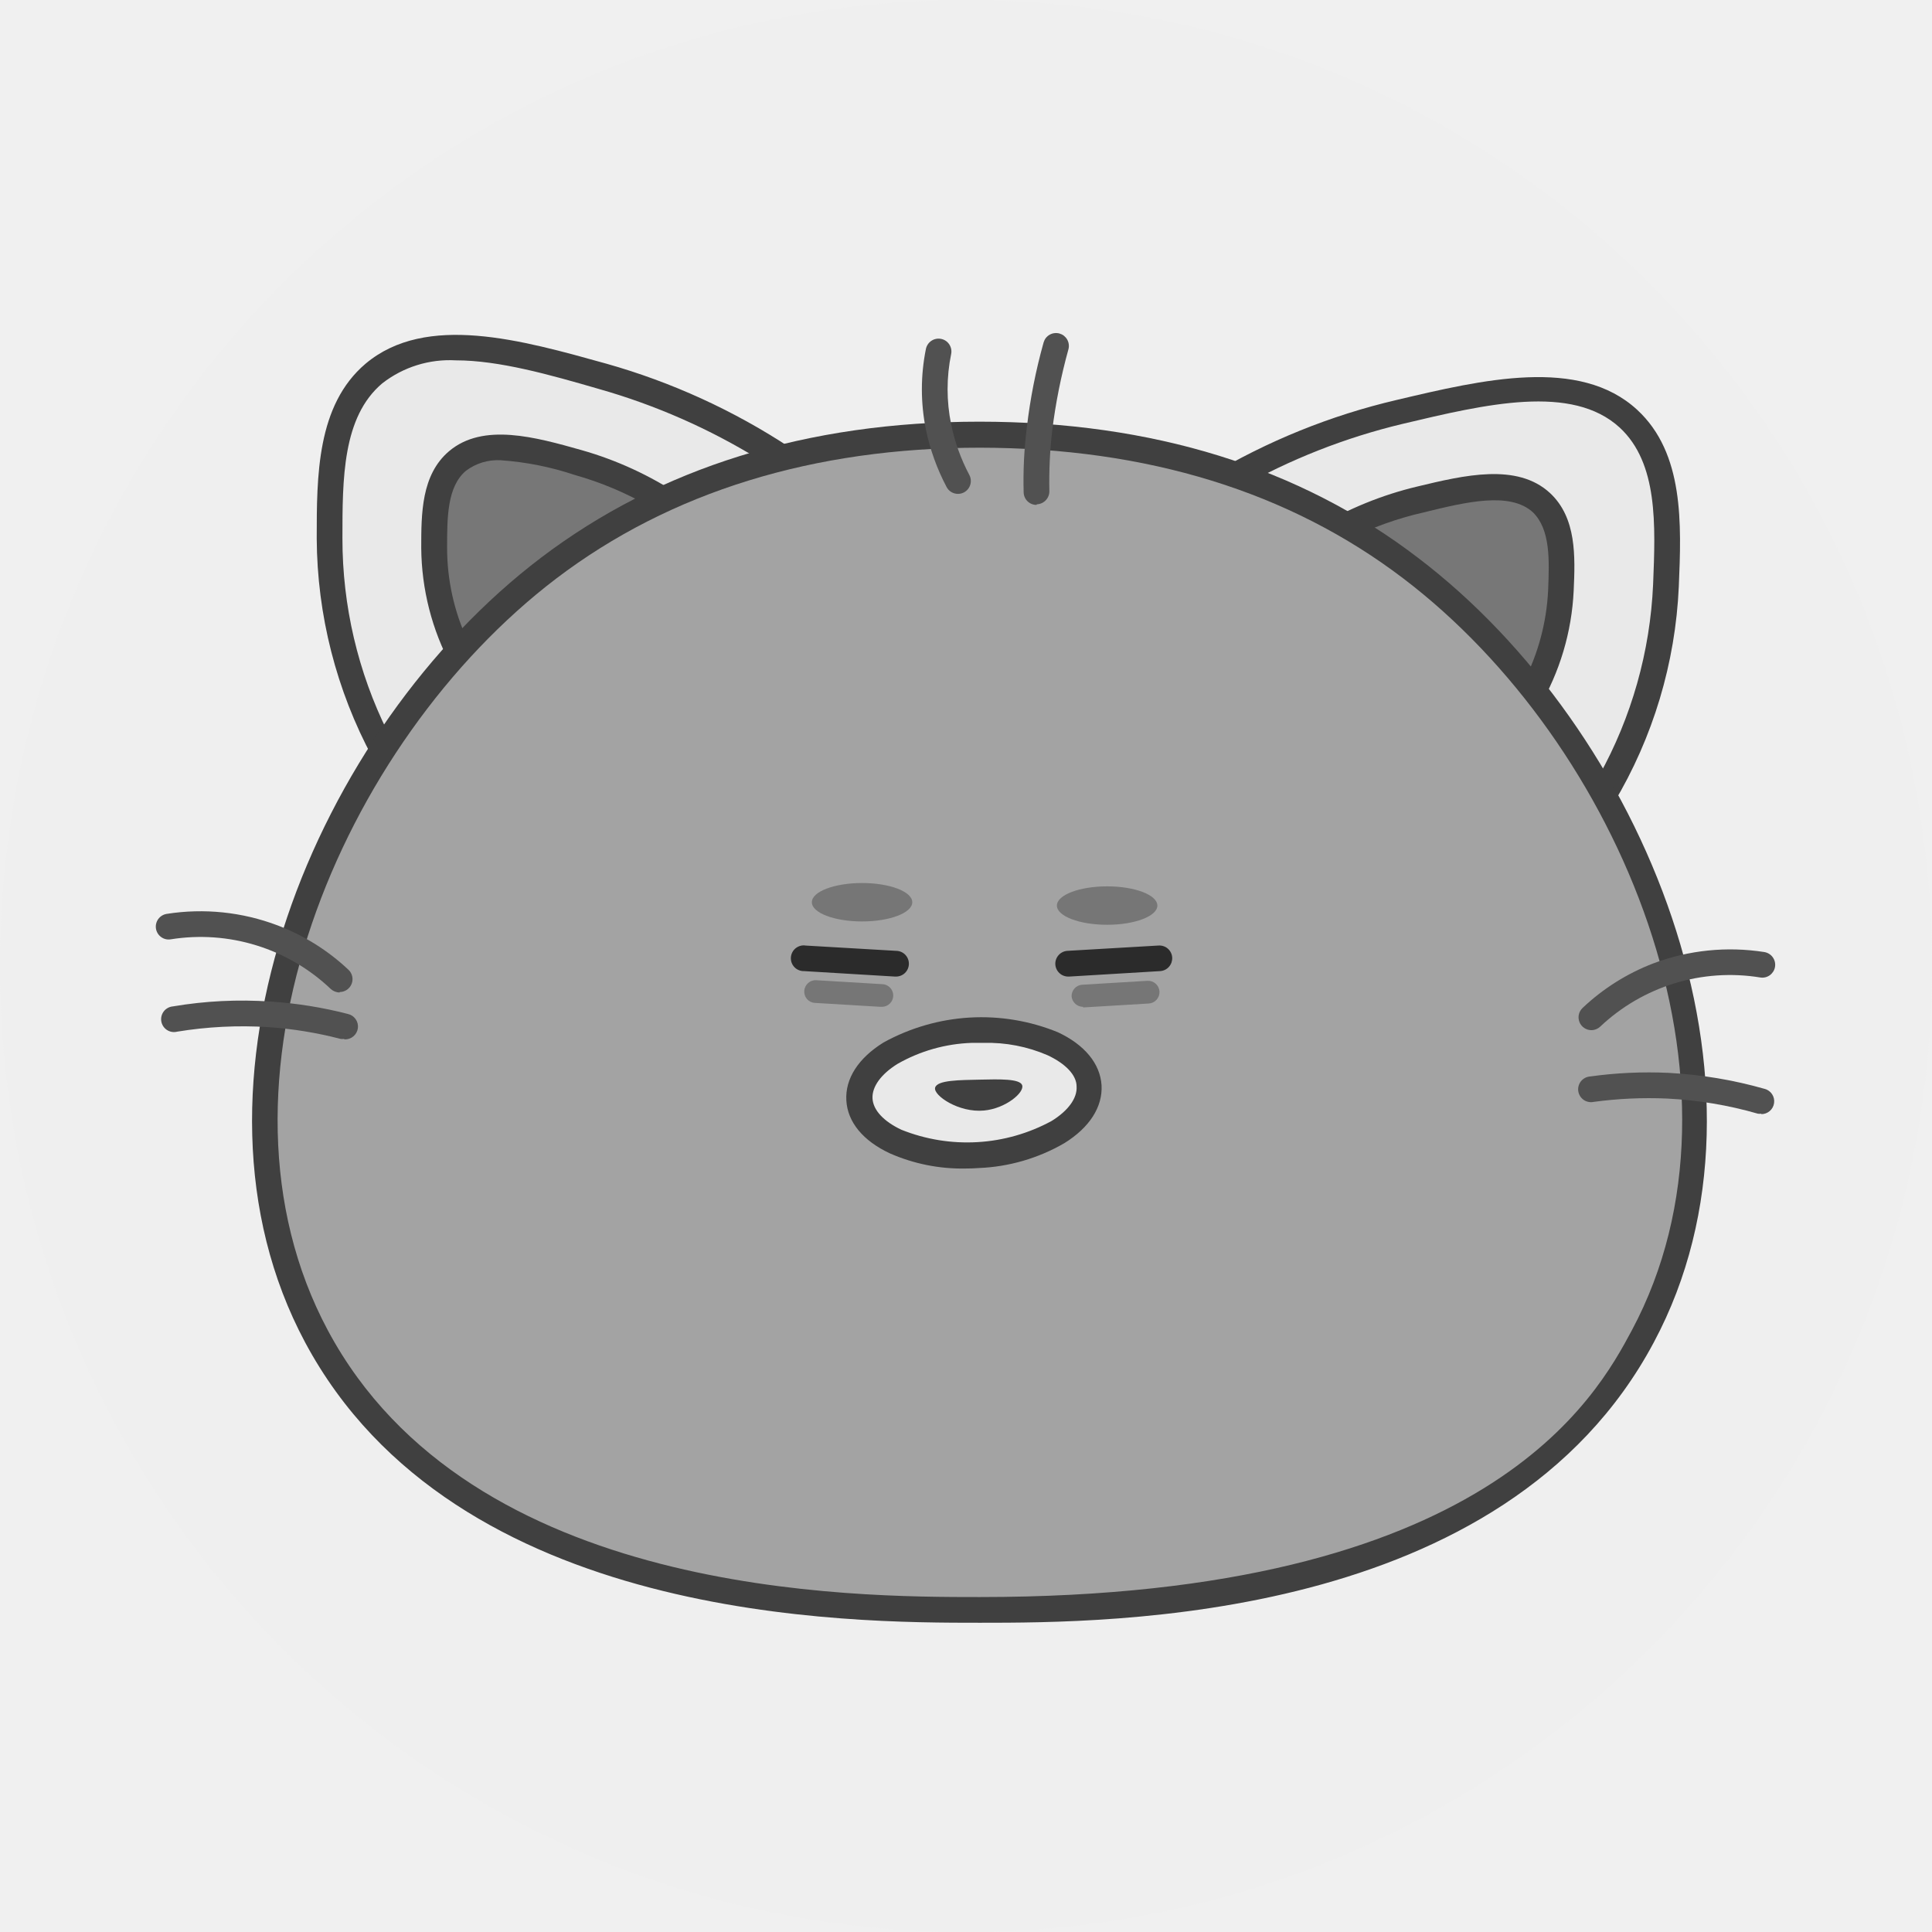
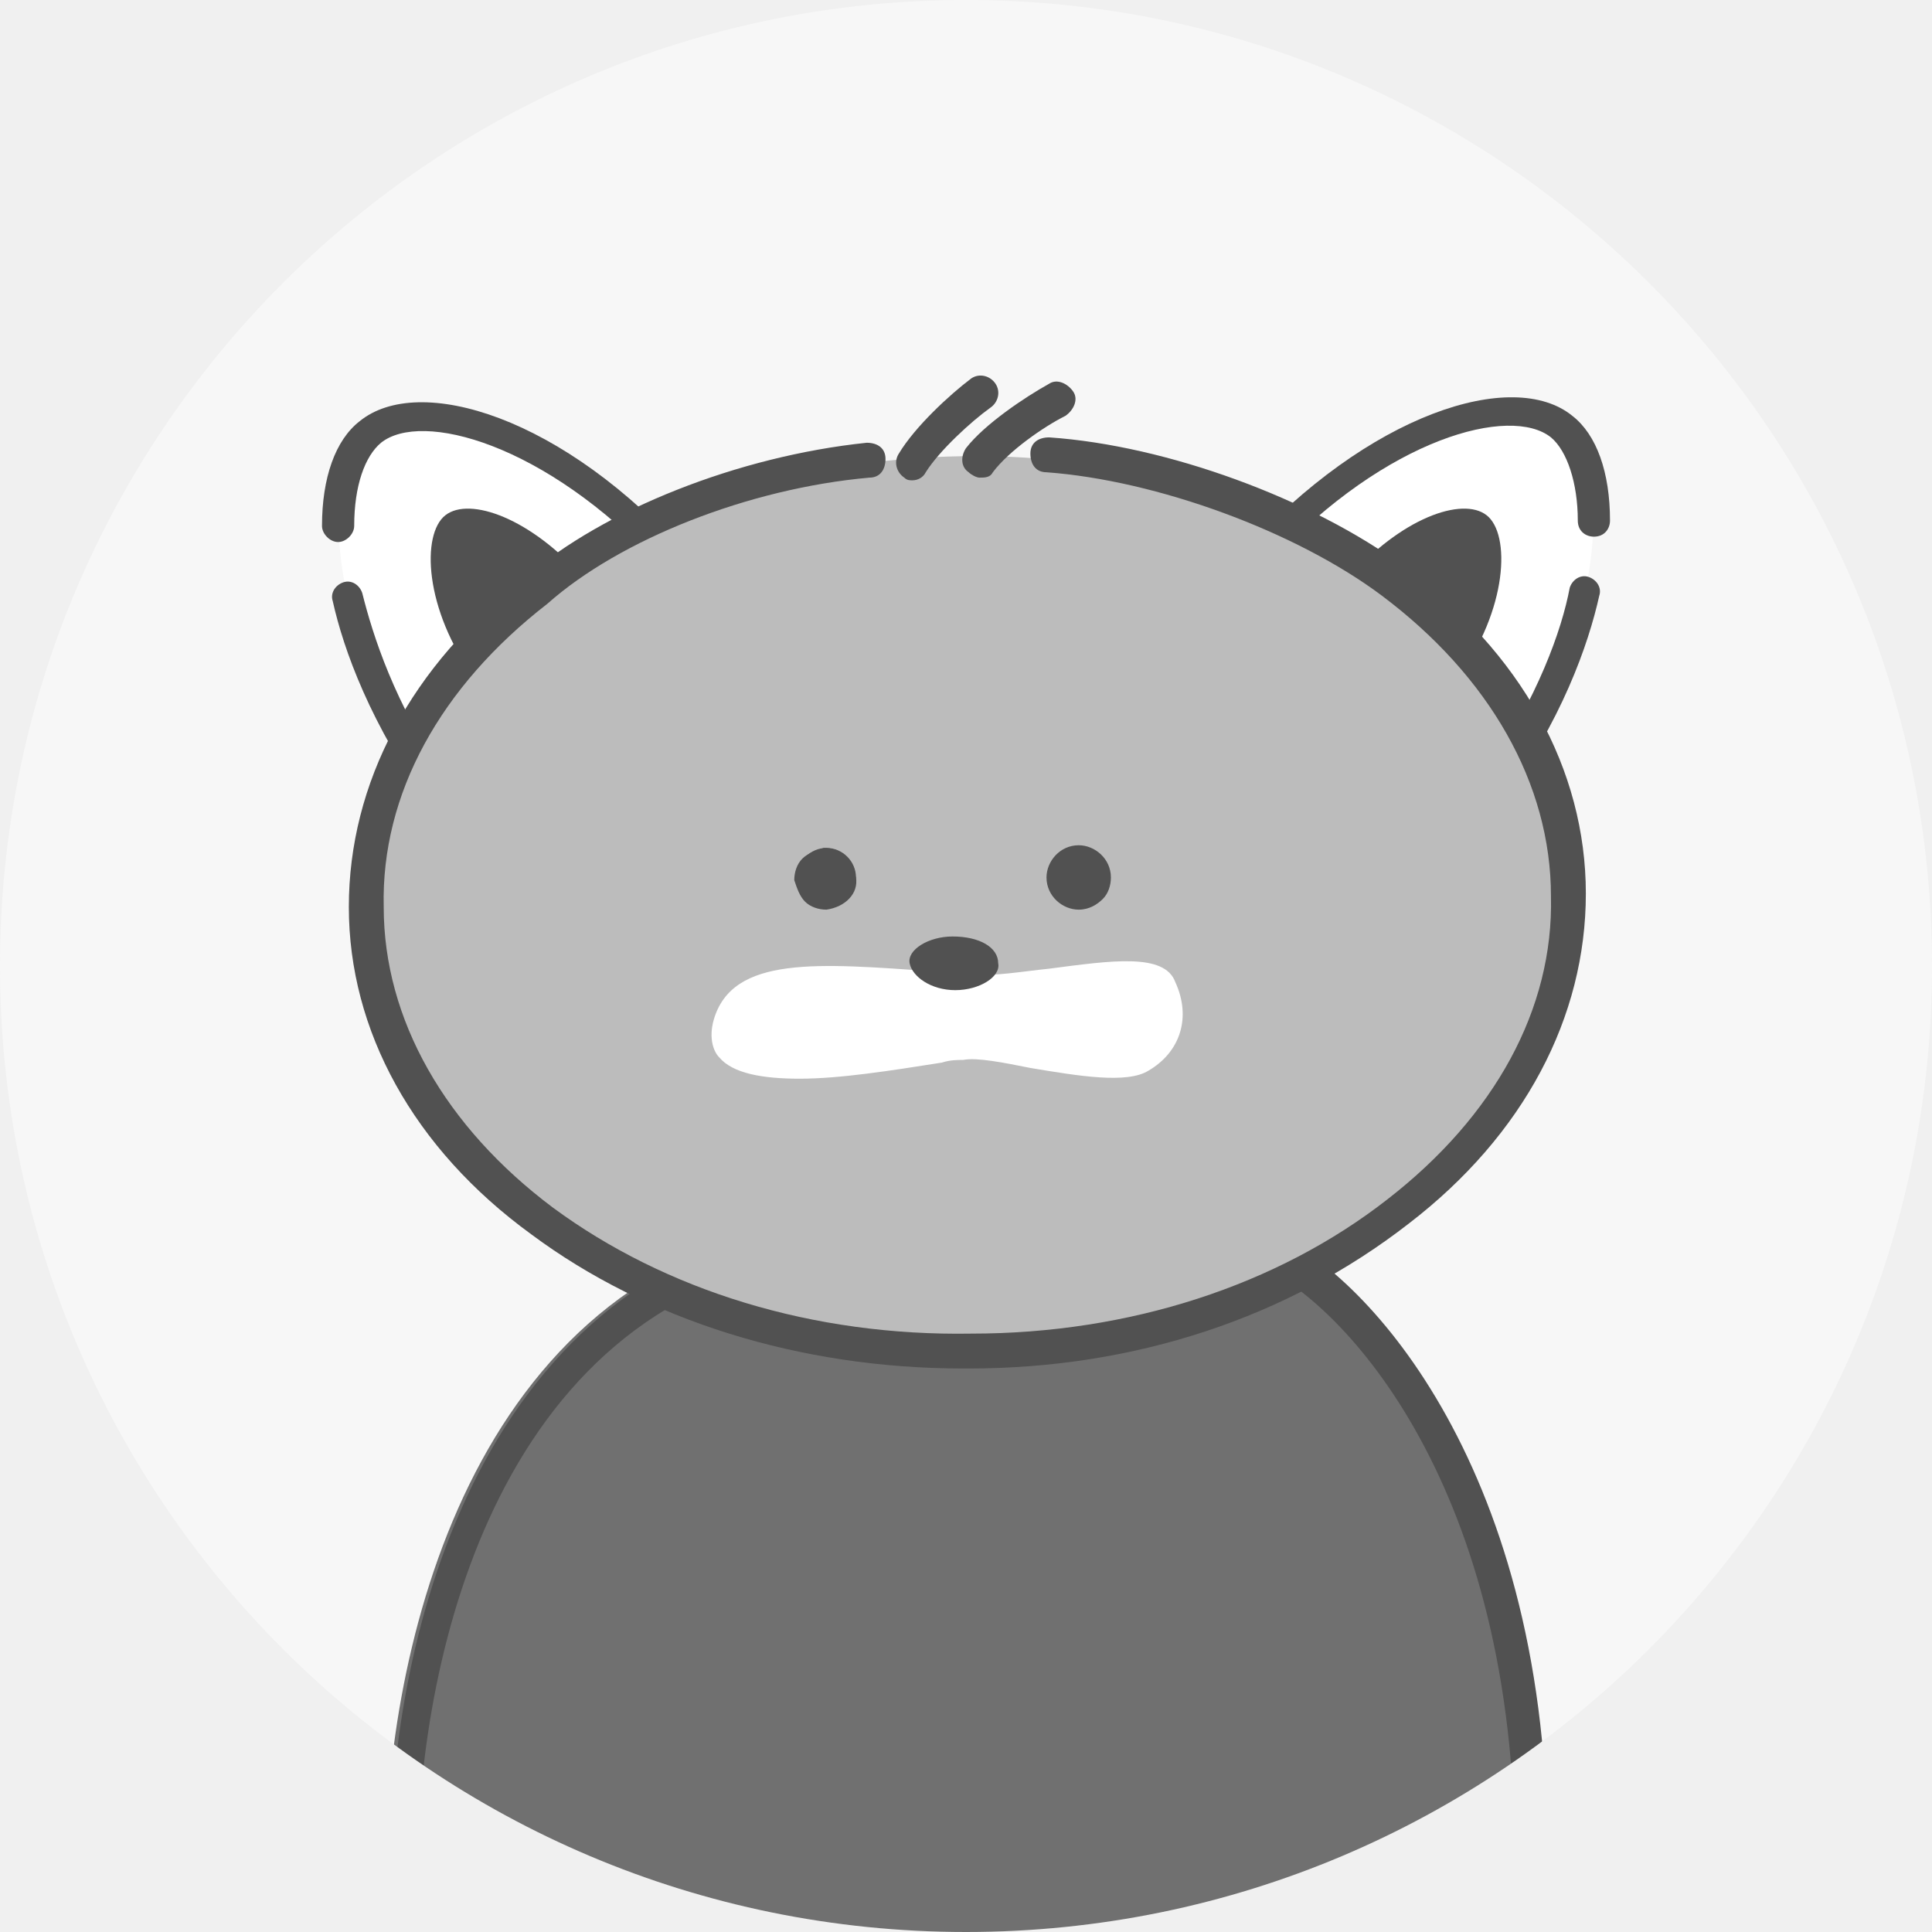
- <svg xmlns="http://www.w3.org/2000/svg" width="62" height="62" viewBox="0 0 62 62" fill="none">
-   <circle cx="31" cy="31" r="31" fill="#EFEFEF" />
-   <path d="M12.319 24.116L25.135 14.722C23.354 13.548 21.402 12.655 19.349 12.074C16.64 11.312 13.751 10.496 11.999 11.987C10.576 13.191 10.576 15.334 10.576 17.282C10.589 19.668 11.188 22.015 12.319 24.116V24.116Z" fill="#E9E9E9" />
-   <path d="M12.178 24.733L11.955 24.311C10.793 22.149 10.177 19.736 10.164 17.282C10.164 15.275 10.164 13.002 11.732 11.671C13.674 10.039 16.737 10.913 19.46 11.671C21.553 12.262 23.543 13.171 25.359 14.367L25.844 14.693L12.178 24.733ZM14.63 11.564C13.778 11.516 12.938 11.778 12.266 12.303C10.989 13.381 10.989 15.363 10.989 17.282C10.988 19.439 11.486 21.567 12.445 23.499L24.383 14.756C22.774 13.763 21.036 12.998 19.218 12.482C17.645 12.026 16.018 11.564 14.63 11.564Z" fill="#404040" />
-   <path d="M14.853 21.187L21.611 16.238C20.673 15.618 19.644 15.147 18.562 14.843C17.135 14.44 15.615 14.013 14.678 14.795C13.931 15.431 13.931 16.558 13.931 17.583C13.939 18.842 14.256 20.079 14.853 21.187V21.187Z" fill="#777777" />
-   <path d="M14.712 21.799L14.489 21.381C13.861 20.213 13.528 18.909 13.518 17.583C13.518 16.485 13.518 15.237 14.411 14.479C15.504 13.556 17.183 14.027 18.664 14.445C19.788 14.764 20.856 15.256 21.829 15.902L22.315 16.227L14.712 21.799ZM16.072 14.77C15.669 14.746 15.271 14.867 14.95 15.11C14.348 15.62 14.348 16.616 14.348 17.583C14.348 18.612 14.574 19.628 15.008 20.56L20.868 16.266C20.105 15.824 19.29 15.48 18.441 15.241C17.674 14.985 16.878 14.826 16.072 14.77V14.77Z" fill="#404040" />
-   <path d="M51.433 25.539L39.02 15.62C40.847 14.512 42.835 13.693 44.913 13.192C47.651 12.541 50.569 11.846 52.258 13.405C53.627 14.673 53.54 16.806 53.462 18.749C53.353 21.145 52.656 23.477 51.433 25.539V25.539Z" fill="#E9E9E9" />
-   <path d="M51.55 26.156L38.301 15.571L38.811 15.265C40.676 14.151 42.701 13.331 44.816 12.836C47.569 12.185 50.686 11.442 52.54 13.152C54.05 14.546 53.958 16.815 53.875 18.821C53.766 21.275 53.049 23.664 51.788 25.772L51.55 26.156ZM39.753 15.673L51.312 24.902C52.36 23.015 52.955 20.91 53.05 18.753C53.127 16.839 53.21 14.867 51.982 13.725C50.448 12.312 47.685 12.967 45.006 13.604C43.166 14.044 41.398 14.741 39.753 15.673V15.673Z" fill="#404040" />
-   <path d="M49.02 22.504L42.486 17.277C43.449 16.699 44.495 16.271 45.588 16.009C47.044 15.669 48.569 15.305 49.472 16.126C50.195 16.791 50.147 17.918 50.108 18.943C50.044 20.201 49.67 21.425 49.02 22.504Z" fill="#777777" />
-   <path d="M49.137 23.125L41.763 17.228L42.272 16.922C43.271 16.322 44.357 15.88 45.491 15.611C46.986 15.251 48.685 14.848 49.739 15.82C50.598 16.616 50.55 17.86 50.501 18.958C50.439 20.282 50.054 21.571 49.38 22.713L49.137 23.125ZM43.219 17.335L48.894 21.887C49.364 20.973 49.632 19.969 49.681 18.943C49.72 17.972 49.758 17 49.195 16.442C48.462 15.771 47.059 16.106 45.695 16.442C44.836 16.636 44.004 16.936 43.219 17.335V17.335Z" fill="#404040" />
-   <path d="M45.287 18.234C39.782 14.046 33.529 13.959 31.461 13.954C29.393 13.949 23.12 14.037 17.601 18.234C10.678 23.499 5.741 34.623 10.154 42.881C14.853 51.663 27.145 51.663 31.446 51.663C35.748 51.663 48.04 51.663 52.734 42.881C57.147 34.623 52.195 23.499 45.287 18.234Z" fill="#A3A3A3" />
-   <path d="M31.446 52.076C27.281 52.076 14.605 52.076 9.79 43.075C5.377 34.818 10.134 23.392 17.353 17.904C21.159 15.013 25.898 13.532 31.432 13.532C36.966 13.532 41.704 14.989 45.51 17.904C52.729 23.392 57.487 34.818 53.074 43.075C48.282 52.076 35.607 52.076 31.446 52.076ZM31.446 14.367C26.106 14.367 21.518 15.781 17.853 18.564C10.93 23.83 6.304 34.798 10.518 42.687C15.096 51.251 27.402 51.251 31.446 51.251C47.792 51.251 51.234 44.805 52.37 42.687C56.584 34.798 51.982 23.844 45.035 18.564C41.379 15.781 36.811 14.372 31.442 14.367H31.446Z" fill="#404040" />
-   <path d="M35.529 29.677C36.419 29.677 37.141 29.401 37.141 29.061C37.141 28.72 36.419 28.444 35.529 28.444C34.639 28.444 33.917 28.72 33.917 29.061C33.917 29.401 34.639 29.677 35.529 29.677Z" fill="#767676" />
-   <path d="M27.665 29.57C28.555 29.57 29.276 29.294 29.276 28.954C29.276 28.613 28.555 28.337 27.665 28.337C26.774 28.337 26.053 28.613 26.053 28.954C26.053 29.294 26.774 29.57 27.665 29.57Z" fill="#767676" />
-   <path d="M31.399 37.07C33.433 36.95 35.029 35.956 34.964 34.849C34.899 33.743 33.197 32.944 31.163 33.064C29.128 33.185 27.532 34.179 27.598 35.285C27.663 36.391 29.365 37.19 31.399 37.07Z" fill="#E9E9E9" />
-   <path d="M30.985 37.499C30.15 37.515 29.322 37.349 28.558 37.013C27.694 36.61 27.198 36.007 27.16 35.313C27.121 34.618 27.538 33.962 28.349 33.457C29.199 32.987 30.143 32.713 31.113 32.655C32.082 32.598 33.052 32.759 33.951 33.127C34.811 33.53 35.306 34.137 35.35 34.827C35.388 35.522 34.966 36.182 34.16 36.683C33.319 37.172 32.37 37.447 31.398 37.484C31.272 37.494 31.131 37.499 30.985 37.499ZM31.563 33.467C31.437 33.467 31.306 33.467 31.179 33.467C30.343 33.496 29.527 33.727 28.801 34.142C28.271 34.472 27.98 34.876 28 35.25C28.019 35.624 28.359 35.988 28.927 36.255C29.702 36.565 30.535 36.701 31.369 36.652C32.202 36.604 33.014 36.372 33.748 35.973C34.282 35.643 34.573 35.24 34.549 34.866C34.549 34.497 34.189 34.132 33.621 33.865C32.972 33.584 32.27 33.448 31.563 33.467V33.467Z" fill="#404040" />
-   <path d="M32.801 34.822C32.888 35.055 32.272 35.575 31.577 35.638C30.767 35.715 29.946 35.152 30.009 34.905C30.072 34.657 30.815 34.662 31.437 34.647C32.058 34.633 32.723 34.613 32.801 34.822Z" fill="#404040" />
-   <path d="M28.742 31.339H28.718L25.805 31.164C25.748 31.166 25.691 31.156 25.638 31.134C25.584 31.113 25.536 31.081 25.496 31.039C25.456 30.998 25.425 30.949 25.405 30.896C25.385 30.842 25.377 30.785 25.38 30.727C25.384 30.67 25.399 30.614 25.425 30.563C25.451 30.512 25.488 30.467 25.532 30.431C25.577 30.395 25.628 30.369 25.684 30.353C25.739 30.338 25.797 30.335 25.854 30.344L28.767 30.514C28.876 30.517 28.98 30.563 29.055 30.643C29.13 30.723 29.17 30.829 29.167 30.938C29.164 31.048 29.117 31.151 29.038 31.227C28.958 31.302 28.852 31.342 28.742 31.339V31.339Z" fill="#2B2B2B" />
-   <path d="M28.281 32.31H28.257L26.15 32.184C26.102 32.182 26.055 32.17 26.012 32.149C25.97 32.128 25.931 32.099 25.899 32.064C25.868 32.028 25.844 31.986 25.828 31.941C25.813 31.896 25.807 31.848 25.81 31.801C25.812 31.753 25.824 31.706 25.845 31.663C25.866 31.619 25.895 31.581 25.93 31.549C25.966 31.517 26.007 31.492 26.053 31.476C26.098 31.46 26.146 31.453 26.194 31.456L28.3 31.582C28.397 31.582 28.49 31.621 28.558 31.689C28.626 31.757 28.665 31.85 28.665 31.946C28.665 32.043 28.626 32.136 28.558 32.204C28.49 32.272 28.397 32.31 28.3 32.31H28.281Z" fill="#767676" />
-   <path d="M34.291 31.339C34.182 31.342 34.075 31.302 33.996 31.226C33.916 31.151 33.87 31.048 33.866 30.938C33.863 30.829 33.904 30.723 33.979 30.643C34.054 30.563 34.157 30.517 34.267 30.513L37.18 30.343C37.234 30.34 37.288 30.346 37.339 30.364C37.391 30.381 37.438 30.408 37.478 30.444C37.519 30.479 37.552 30.523 37.576 30.572C37.6 30.62 37.614 30.673 37.617 30.727C37.62 30.781 37.612 30.836 37.595 30.887C37.577 30.938 37.549 30.985 37.513 31.026C37.477 31.067 37.433 31.1 37.385 31.123C37.336 31.147 37.282 31.161 37.228 31.164L34.316 31.339H34.291Z" fill="#2B2B2B" />
-   <path d="M34.752 32.31C34.659 32.309 34.57 32.273 34.503 32.209C34.435 32.145 34.394 32.059 34.388 31.966C34.388 31.875 34.422 31.787 34.483 31.72C34.544 31.652 34.628 31.61 34.718 31.602L36.825 31.475C36.922 31.47 37.017 31.504 37.088 31.568C37.16 31.633 37.204 31.724 37.209 31.82C37.214 31.917 37.181 32.011 37.116 32.083C37.051 32.155 36.961 32.199 36.864 32.204L34.762 32.33L34.752 32.31Z" fill="#767676" />
-   <path d="M10.901 31.849C10.795 31.849 10.693 31.809 10.615 31.738C9.939 31.095 9.124 30.616 8.233 30.34C7.342 30.063 6.4 29.997 5.479 30.144C5.37 30.162 5.26 30.136 5.171 30.071C5.082 30.007 5.023 29.91 5.005 29.802C4.988 29.694 5.014 29.583 5.078 29.494C5.143 29.405 5.239 29.346 5.347 29.328C6.547 29.139 7.775 29.267 8.911 29.698C9.754 30.019 10.526 30.502 11.183 31.121C11.243 31.177 11.285 31.251 11.303 31.332C11.321 31.412 11.315 31.497 11.284 31.573C11.254 31.651 11.201 31.716 11.133 31.763C11.065 31.81 10.984 31.835 10.901 31.835V31.849Z" fill="#515151" />
-   <path d="M11.037 33.34C11.002 33.345 10.966 33.345 10.93 33.34C10.167 33.141 9.387 33.014 8.6 32.961C7.627 32.9 6.649 32.949 5.687 33.107C5.632 33.121 5.574 33.124 5.517 33.115C5.461 33.106 5.407 33.085 5.359 33.054C5.311 33.023 5.27 32.982 5.238 32.934C5.207 32.886 5.186 32.832 5.176 32.776C5.167 32.719 5.169 32.662 5.183 32.606C5.197 32.55 5.223 32.499 5.258 32.453C5.293 32.408 5.338 32.371 5.388 32.344C5.439 32.317 5.494 32.301 5.551 32.296C6.585 32.121 7.636 32.069 8.682 32.141C9.52 32.196 10.351 32.329 11.163 32.539C11.264 32.561 11.353 32.62 11.412 32.704C11.472 32.788 11.498 32.891 11.485 32.993C11.472 33.096 11.421 33.189 11.343 33.256C11.265 33.323 11.164 33.358 11.061 33.355L11.037 33.34Z" fill="#515151" />
-   <path d="M51.069 33.059C50.986 33.059 50.906 33.034 50.837 32.987C50.769 32.941 50.716 32.875 50.686 32.798C50.656 32.721 50.649 32.636 50.667 32.556C50.685 32.475 50.727 32.402 50.788 32.345C51.443 31.725 52.213 31.24 53.055 30.917C54.191 30.489 55.419 30.364 56.618 30.552C56.672 30.561 56.723 30.58 56.769 30.608C56.816 30.636 56.856 30.673 56.888 30.717C56.92 30.761 56.943 30.81 56.956 30.863C56.969 30.915 56.971 30.97 56.963 31.024C56.955 31.077 56.936 31.129 56.908 31.175C56.879 31.221 56.842 31.262 56.799 31.294C56.755 31.326 56.705 31.349 56.653 31.362C56.6 31.375 56.545 31.377 56.492 31.369C55.571 31.218 54.629 31.283 53.737 31.556C52.845 31.83 52.029 32.306 51.351 32.947C51.274 33.019 51.174 33.059 51.069 33.059Z" fill="#515151" />
-   <path d="M56.526 35.74C56.489 35.745 56.451 35.745 56.414 35.74C55.465 35.466 54.487 35.303 53.501 35.254C52.713 35.219 51.923 35.255 51.142 35.361C51.086 35.373 51.029 35.373 50.974 35.361C50.918 35.35 50.865 35.327 50.819 35.295C50.773 35.262 50.734 35.22 50.704 35.172C50.675 35.123 50.656 35.069 50.648 35.013C50.64 34.957 50.644 34.9 50.66 34.845C50.675 34.791 50.701 34.74 50.737 34.696C50.773 34.652 50.818 34.616 50.868 34.59C50.918 34.564 50.974 34.549 51.03 34.545C51.861 34.429 52.702 34.39 53.54 34.429C54.587 34.484 55.624 34.656 56.632 34.944C56.73 34.97 56.814 35.031 56.869 35.115C56.924 35.199 56.947 35.301 56.932 35.4C56.918 35.5 56.868 35.591 56.791 35.656C56.714 35.721 56.617 35.756 56.516 35.754L56.526 35.74Z" fill="#515151" />
-   <path d="M30.742 15.849C30.668 15.849 30.594 15.829 30.53 15.791C30.465 15.752 30.413 15.697 30.378 15.63C30.07 15.049 29.847 14.428 29.713 13.784C29.541 12.931 29.541 12.053 29.713 11.2C29.724 11.147 29.745 11.096 29.775 11.051C29.805 11.006 29.843 10.967 29.889 10.937C29.934 10.906 29.984 10.886 30.038 10.875C30.091 10.864 30.145 10.864 30.199 10.875C30.252 10.885 30.303 10.906 30.348 10.936C30.393 10.966 30.432 11.005 30.462 11.05C30.492 11.095 30.513 11.146 30.524 11.199C30.534 11.252 30.535 11.307 30.524 11.36C30.371 12.105 30.371 12.874 30.524 13.619C30.64 14.185 30.836 14.731 31.107 15.242C31.158 15.338 31.169 15.451 31.137 15.556C31.105 15.661 31.033 15.749 30.937 15.8C30.877 15.833 30.81 15.849 30.742 15.849V15.849Z" fill="#515151" />
-   <path d="M33.262 16.203C33.154 16.203 33.051 16.161 32.974 16.086C32.897 16.011 32.852 15.908 32.85 15.8C32.831 15.106 32.865 14.411 32.952 13.721C33.059 12.799 33.239 11.886 33.49 10.991C33.505 10.939 33.529 10.89 33.562 10.847C33.596 10.804 33.637 10.768 33.684 10.742C33.731 10.715 33.783 10.697 33.837 10.691C33.891 10.684 33.945 10.688 33.998 10.702C34.05 10.717 34.099 10.741 34.142 10.774C34.184 10.808 34.22 10.849 34.247 10.896C34.274 10.943 34.291 10.995 34.298 11.049C34.305 11.103 34.301 11.158 34.287 11.21C34.05 12.064 33.876 12.934 33.767 13.813C33.692 14.458 33.662 15.107 33.675 15.757C33.678 15.867 33.637 15.973 33.561 16.053C33.486 16.133 33.382 16.18 33.272 16.184L33.262 16.203Z" fill="#515151" />
+ <svg xmlns="http://www.w3.org/2000/svg" width="72" height="72" viewBox="0 0 72 72" fill="none">
+   <path d="M36 72C55.882 72 72 55.882 72 36C72 16.118 55.882 0 36 0C16.118 0 0 16.118 0 36C0 55.882 16.118 72 36 72Z" fill="#F7F7F7" />
+   <mask id="mask0_858_5210" style="mask-type:alpha" maskUnits="userSpaceOnUse" x="0" y="0" width="72" height="72">
+     <path d="M36 72C55.882 72 72 55.882 72 36C72 16.118 55.882 0 36 0C16.118 0 0 16.118 0 36C0 55.882 16.118 72 36 72Z" fill="#EFEFEF" />
+   </mask>
+   <g mask="url(#mask0_858_5210)">
+     <path d="M13.9 16.3C10.9 18.4 13.9 26.6 15.7 28.5C17.5 30.4 24.4 20.2 24.4 20.2C24.4 20.2 17.7 13.7 13.9 16.3Z" fill="white" />
+     <path d="M58.1 16.2C61.1 18.3 58.1 26.5 56.3 28.4C54.4 30.3 47.6 20.1 47.6 20.1C47.6 20.1 54.4 13.6 58.1 16.2Z" fill="white" />
+     <path d="M27.4 46.7C16.5 50.5 14.6 64.7 15 71.4H57C57.7 56.2 51.1 48.6 47.7 46.7C45.5 45.2 38.4 43 27.4 46.7Z" fill="#707070" />
+     <path d="M57 72H15C14.7 72 14.5 71.8 14.4 71.5C14 64.4 16.1 50 27.3 46.2C32.2 44.5 36.8 43.8 40.9 44.2C45.2 44.5 47.4 45.9 48 46.3C51.6 48.3 58.3 56.2 57.5 71.5C57.5 71.7 57.3 72 57 72ZM15.6 70.8H56.4C56.9 56.4 50.8 49.1 47.4 47.2C47.4 47.2 47.4 47.2 47.3 47.2C45.1 45.6 38.2 43.6 27.6 47.3C17.4 50.8 15.3 63.9 15.6 70.8Z" fill="#707070" />
+     <path d="M15.2 72C14.9 72 14.6 71.8 14.6 71.5C14.1 64.4 16.2 50.1 27.4 46.2C32.3 44.5 36.9 43.8 41 44.2C45.3 44.5 47.5 45.9 48.1 46.3C51.7 48.3 58.4 56.2 57.6 71.5C57.6 71.8 57.3 72.1 57 72.1C56.7 72.1 56.4 71.8 56.4 71.5C57.1 56.7 50.8 49.3 47.4 47.4C47.4 47.4 47.4 47.4 47.3 47.4C45.1 45.8 38.2 43.8 27.6 47.5C17.1 51.1 15.2 64.8 15.6 71.6C15.8 71.7 15.6 72 15.2 72Z" fill="#515151" />
+     <path d="M16.5 30.4C16.5 30.4 16.4 30.4 16.5 30.4C16.3 30.4 16.1 30.3 16.1 30.2C13.8 27 12.8 24.2 12.4 22.4C12.3 22.1 12.5 21.8 12.8 21.7C13.1 21.6 13.4 21.8 13.5 22.1C13.9 23.7 14.7 26.2 16.6 29L24.6 21.1C20.3 16.5 15.7 15.3 14.2 16.5C13.6 17 13.2 18.1 13.2 19.6C13.2 19.9 12.9 20.2 12.6 20.2C12.3 20.2 12 19.9 12 19.6C12 17.8 12.5 16.4 13.4 15.7C15.6 13.9 21 15.5 25.7 20.8C25.9 21 25.9 21.4 25.7 21.6L16.9 30.4C16.8 30.3 16.6 30.4 16.5 30.4Z" fill="#515151" />
+     <path d="M16.6 19.2C17.5 18.5 19.8 19.3 21.8 21.6C21.1 22.1 20.4 22.6 19.7 23.3C18.9 24 18.3 24.7 17.7 25.3C15.8 22.7 15.7 19.9 16.6 19.2Z" fill="#515151" />
+     <path d="M55.5 30.4C55.4 30.4 55.2 30.3 55.1 30.2L46.3 21.4C46.1 21.2 46.1 20.9 46.3 20.6C51 15.4 56.4 13.7 58.6 15.5C59.5 16.2 60 17.6 60 19.4C60 19.7 59.8 20 59.4 20C59.1 20 58.8 19.8 58.8 19.4C58.8 18 58.4 16.8 57.8 16.3C56.3 15.1 51.7 16.3 47.4 20.9L55.4 28.8C57.3 26 58.2 23.5 58.5 21.9C58.6 21.6 58.9 21.4 59.2 21.5C59.5 21.6 59.7 21.9 59.6 22.2C59.2 24 58.2 26.9 55.9 30C55.9 30.3 55.7 30.4 55.5 30.4C55.6 30.4 55.5 30.4 55.5 30.4Z" fill="#515151" />
+     <path d="M55.4 19.2C54.5 18.5 52.2 19.3 50.2 21.6C50.9 22.1 51.6 22.6 52.3 23.3C53.1 24 53.7 24.7 54.3 25.3C56.2 22.7 56.3 19.9 55.4 19.2Z" fill="#515151" />
+     <path d="M58.4 33.5C58.4 38 56 42.2 52 45.3C48 48.4 42.4 50.3 36.1 50.4C29.9 50.5 24.2 48.6 20.2 45.6C16.1 42.6 13.7 38.4 13.6 33.9C13.6 29.4 16 25.2 20 22.1C24 19 29.6 17.1 35.9 17C42.1 16.9 47.8 18.8 51.8 21.8C55.9 24.9 58.4 29 58.4 33.5Z" fill="#BCBCBC" />
+     <path d="M34 17.9C33.9 17.9 33.8 17.9 33.7 17.8C33.4 17.6 33.3 17.2 33.5 16.9C34.1 15.9 35.4 14.7 36.2 14.1C36.5 13.9 36.9 14 37.1 14.3C37.3 14.6 37.2 15 36.9 15.2C36.2 15.7 35 16.8 34.5 17.6C34.4 17.8 34.2 17.9 34 17.9Z" fill="#515151" />
+     <path d="M36.5 17.8C36.4 17.8 36.2 17.7 36.1 17.6C35.8 17.4 35.8 17 36 16.7C36.7 15.8 38.2 14.8 39.1 14.3C39.4 14.1 39.8 14.3 40 14.6C40.2 14.9 40 15.3 39.7 15.5C38.9 15.9 37.6 16.8 37 17.6C36.9 17.8 36.7 17.8 36.5 17.8Z" fill="#515151" />
+     <path d="M35.9 51C29.8 51 24.1 49.2 19.8 46C15.4 42.8 13 38.4 13 33.8C13 29.2 15.3 24.8 19.6 21.5C22.5 19 27.5 17 32.3 16.5C32.7 16.5 33 16.7 33 17.1C33 17.5 32.8 17.8 32.4 17.8C27.9 18.2 23.1 20.1 20.4 22.5C16.4 25.6 14.2 29.6 14.3 33.8C14.3 38 16.6 42 20.6 45C24.8 48.1 30.3 49.8 36.2 49.7C42.1 49.7 47.6 47.9 51.7 44.7C55.7 41.6 57.9 37.6 57.8 33.4C57.8 29.2 55.5 25.2 51.5 22.2C48.3 19.8 43.1 17.9 39 17.6C38.6 17.6 38.4 17.3 38.4 16.9C38.4 16.5 38.7 16.3 39.1 16.3C43.5 16.6 48.9 18.6 52.3 21.1C56.7 24.3 59.1 28.7 59.1 33.3C59.1 37.9 56.8 42.3 52.5 45.6C48 49.1 42.3 51 36.1 51C36 51 35.9 51 35.9 51Z" fill="#515151" />
+     <path d="M30.8 31.6C30.2 31.6 29.7 32.1 29.7 32.7C29.7 33.3 30.2 33.8 30.8 33.8C31.4 33.8 31.9 33.3 31.9 32.7C31.9 32.1 31.4 31.6 30.8 31.6Z" fill="#515151" />
+     <path d="M30.8 33.9C30.5 33.9 30.2 33.8 30 33.6C29.8 33.4 29.7 33.1 29.6 32.8C29.6 32.5 29.7 32.2 29.9 32C30.1 31.8 30.4 31.7 30.7 31.6C31 31.6 31.3 31.7 31.5 31.9C31.7 32.1 31.8 32.4 31.9 32.7C32 33.3 31.5 33.8 30.8 33.9ZM30.8 31.7C30.5 31.7 30.3 31.8 30.1 32C29.9 32.2 29.8 32.4 29.8 32.7C29.8 33 29.9 33.2 30.1 33.4C30.3 33.6 30.5 33.7 30.8 33.7C31.3 33.7 31.8 33.2 31.8 32.7C31.8 32.4 31.7 32.2 31.5 32C31.3 31.8 31.1 31.7 30.8 31.7Z" fill="#515151" />
+     <path d="M40.2 31.6C39.6 31.6 39.1 32.1 39.1 32.7C39.1 33.3 39.6 33.8 40.2 33.8C40.8 33.8 41.3 33.3 41.3 32.7C41.3 32.1 40.8 31.6 40.2 31.6Z" fill="#515151" />
+     <path d="M40.2 33.9C39.6 33.9 39 33.4 39 32.7C39 32.1 39.5 31.5 40.2 31.5C40.8 31.5 41.4 32 41.4 32.7C41.4 33 41.3 33.3 41.1 33.5C40.9 33.7 40.6 33.9 40.2 33.9ZM40.2 31.7C39.7 31.7 39.2 32.2 39.2 32.7C39.2 33.2 39.6 33.7 40.2 33.7C40.5 33.7 40.7 33.6 40.9 33.4C41.1 33.2 41.2 33 41.2 32.7C41.2 32.1 40.8 31.7 40.2 31.7Z" fill="#515151" />
+     <path d="M43.8 36.6C43.4 35.5 41.4 35.8 39.1 36.1C38.1 36.2 37 36.4 36.3 36.3C35.8 36.3 35.3 36.2 34.8 36.2C30.5 35.9 27.3 35.6 26.6 38C26.4 38.7 26.6 39.2 26.8 39.4C27.3 40 28.4 40.2 29.8 40.2C31.3 40.2 33.2 39.9 35.1 39.6C35.4 39.5 35.7 39.5 35.9 39.5C36.4 39.4 37.4 39.6 38.4 39.8C40.2 40.1 42 40.4 42.8 39.9C44 39.2 44.4 37.9 43.8 36.6Z" fill="white" />
+     <path d="M35.6 36.9C36.5 36.9 37.3 36.4 37.2 35.9C37.2 35.3 36.5 34.9 35.5 34.9C34.6 34.9 33.8 35.4 33.9 35.9C34 36.4 34.7 36.9 35.6 36.9Z" fill="#515151" />
+   </g>
</svg>
